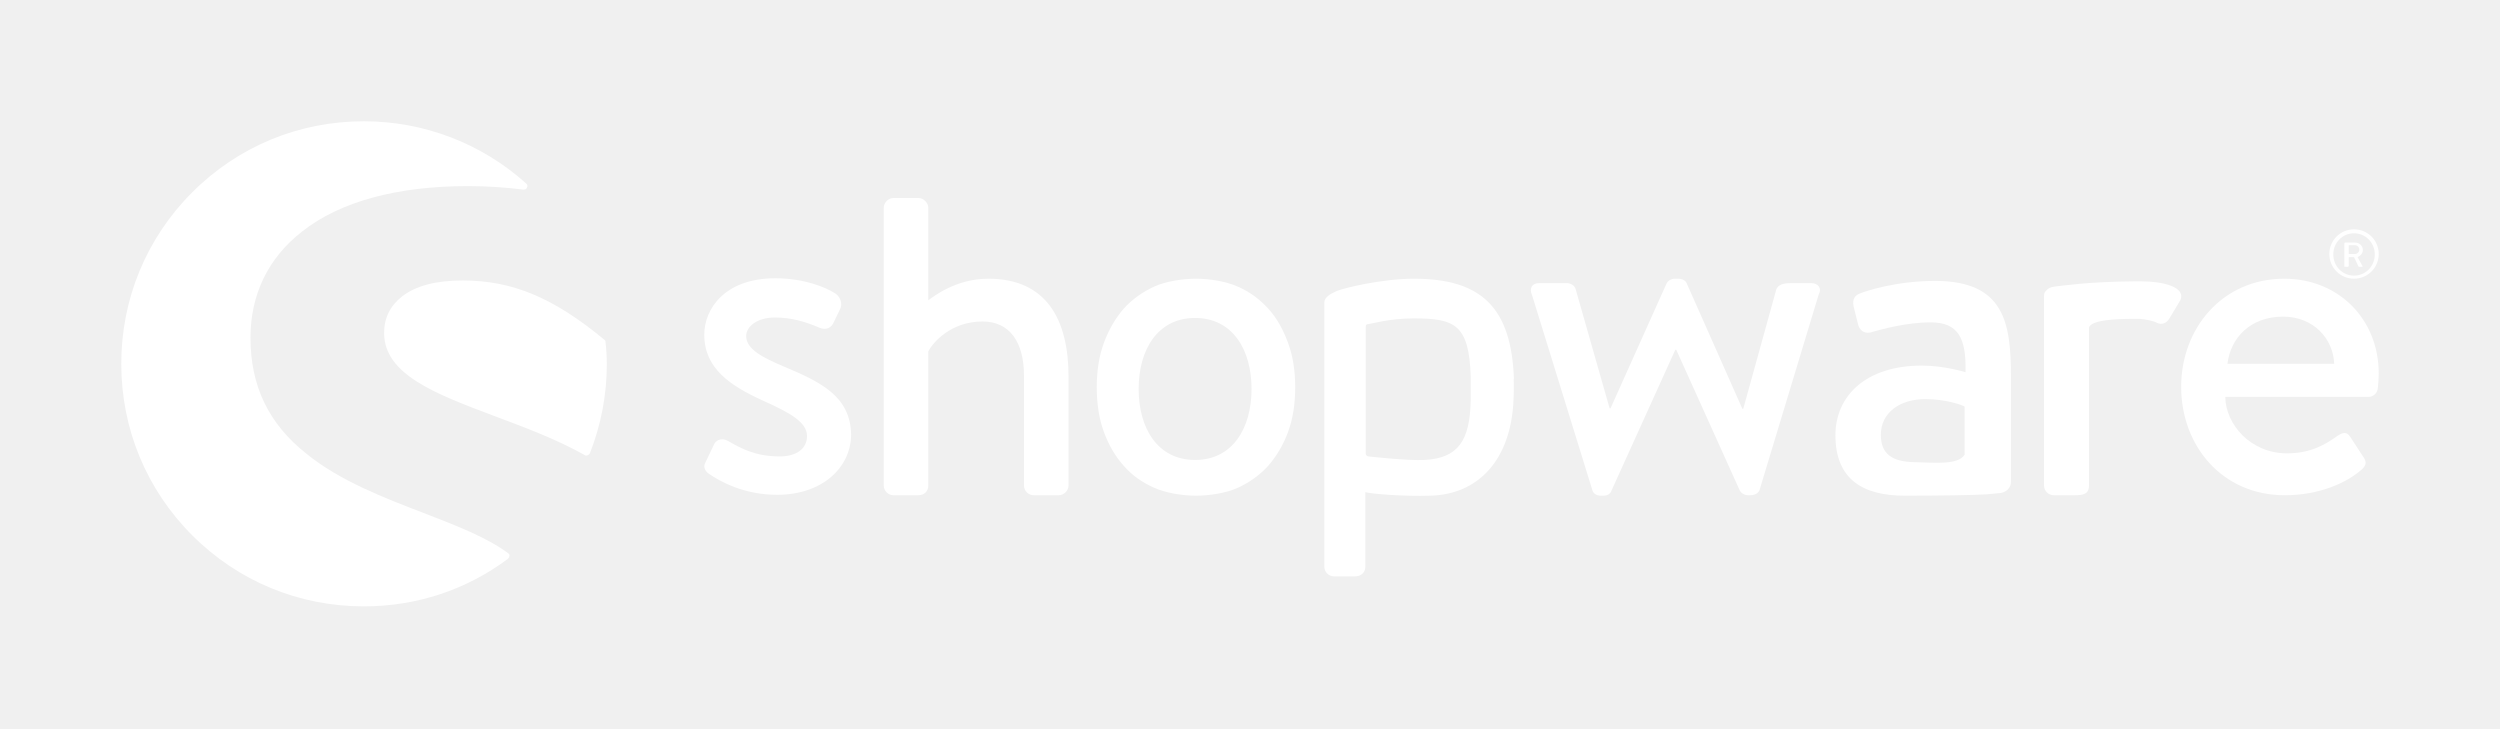
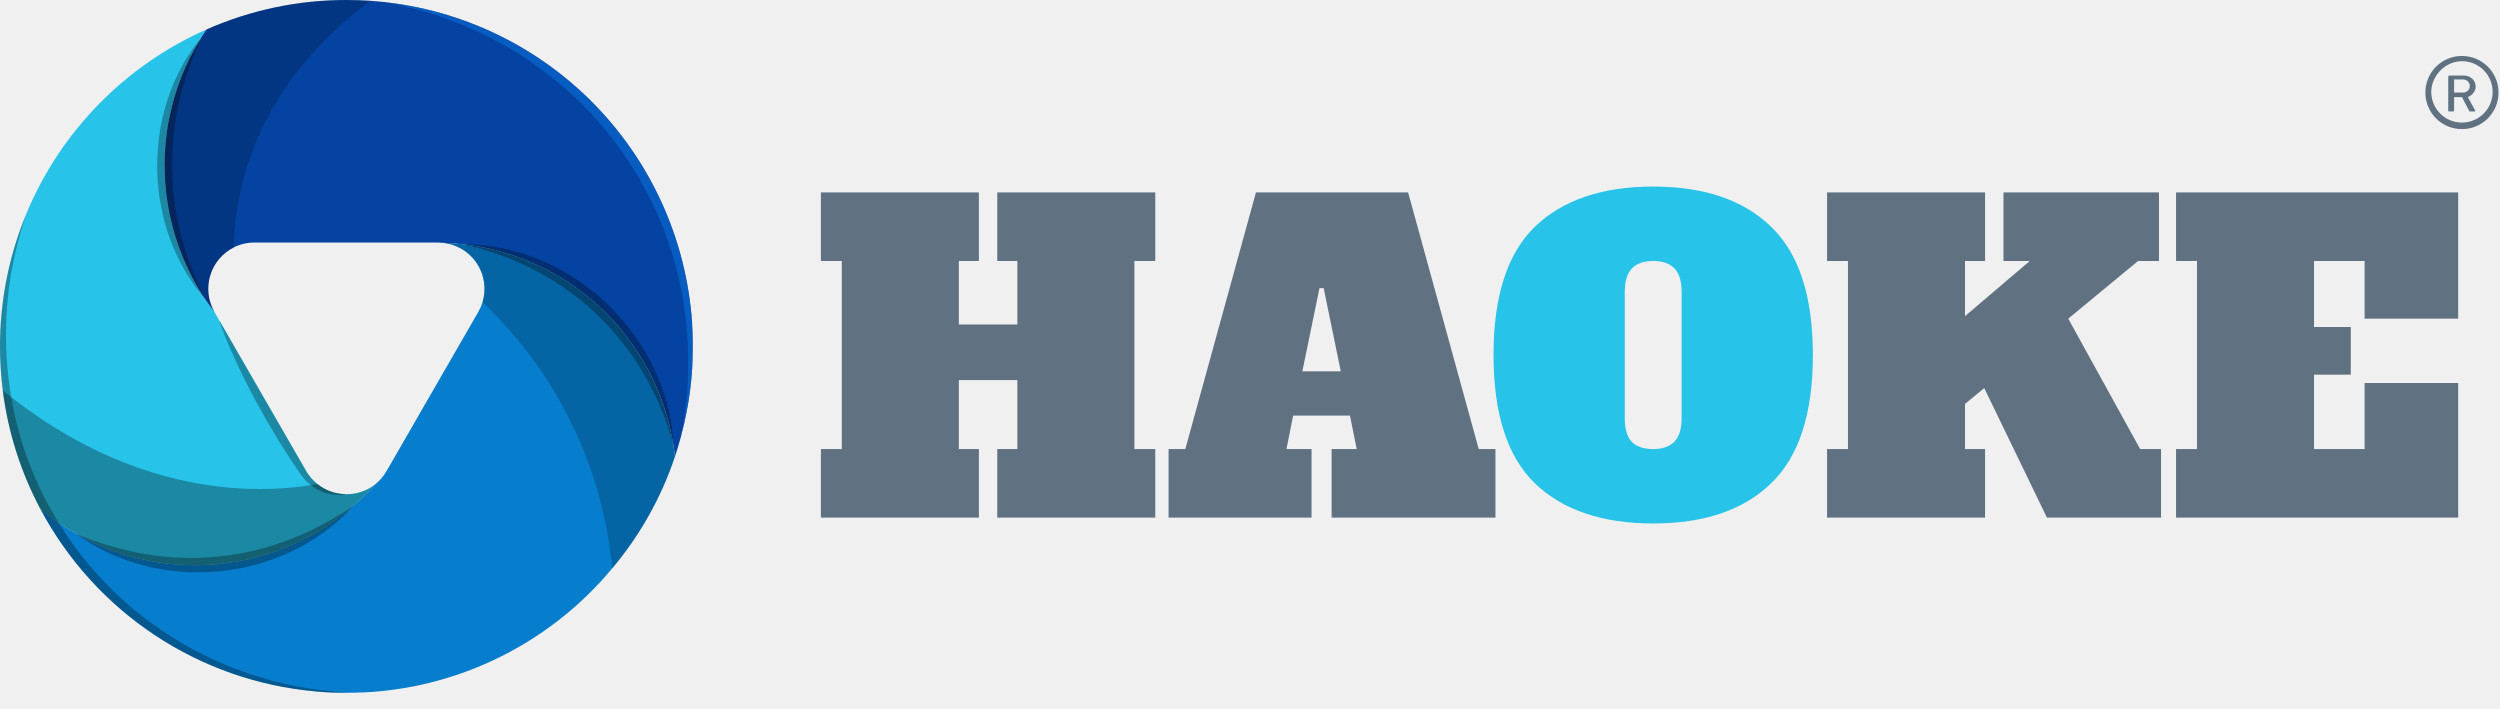
- <svg xmlns="http://www.w3.org/2000/svg" version="1.1" id="Ebene_1" x="0px" y="0px" viewBox="0 0 566.9 165.1" style="enable-background:new 0 0 566.9 165.1;" xml:space="preserve">
-   <style type="text/css">
- 	.st0{fill:#FFFFFF;}
- </style>
-   <g id="XMLID_462_">
-     <g id="XMLID_564_">
-       <path id="XMLID_565_" class="st0" d="M177.7,83.1c-4.7-2-8.5-3.9-8.5-6.9c0-2.1,2.4-4.2,6.5-4.2c3.7,0,6.8,0.9,10.1,2.3    c0.9,0.4,2.3,0.5,3.1-0.9l1.6-3.3c0.6-1.2,0.1-2.7-1-3.5c-2.3-1.5-7.2-3.5-13.7-3.5c-11.4,0-16.1,6.9-16.1,12.8    c0,7.7,6,11.6,13.2,14.9c6.5,2.9,10.1,5,10.1,8.1c0,2.7-2.2,4.6-6.2,4.6c-5.6,0-8.9-1.9-11.7-3.5c-1.2-0.7-2.5-0.4-3.1,0.6    l-2.1,4.4c-0.5,1,0.1,1.9,0.8,2.4c2.6,1.8,8,4.8,15.5,4.8c10.5,0,16.8-6.4,16.8-13.7C192.8,89.9,186.3,86.7,177.7,83.1z" />
+ <svg xmlns="http://www.w3.org/2000/svg" width="134" height="38" viewBox="0 0 134 38" fill="none">
+   <mask id="mask0_827_246" style="mask-type:luminance" maskUnits="userSpaceOnUse" x="0" y="0" width="38" height="38">
+     <path d="M37.138 0H0V37.138H37.138V0Z" fill="white" />
+   </mask>
+   <g mask="url(#mask0_827_246)">
+     <path d="M10.46 30.294C8.249 30.297 6.075 29.727 4.151 28.638C4.14 28.633 4.129 28.633 4.124 28.628H4.119C4.116 28.624 4.112 28.622 4.108 28.622C3.776 28.437 3.454 28.235 3.144 28.017H3.138C2.799 27.784 2.472 27.534 2.158 27.267C1.109 25.293 0.428 23.144 0.15 20.926C0.051 20.144 0.001 19.357 1.40199e-06 18.569C-0.001 16.136 0.476 13.727 1.403 11.478C1.412 11.465 1.418 11.45 1.419 11.435C1.422 11.426 1.426 11.417 1.43 11.408C3.271 7.019 6.722 3.5 11.076 1.575C10.969 1.73 10.862 1.891 10.76 2.057L10.755 2.062V2.067C10.753 2.077 10.749 2.086 10.744 2.094C9.455 4.181 8.788 6.592 8.822 9.045C8.857 11.497 9.59 13.889 10.937 15.94C10.94 15.942 10.942 15.946 10.942 15.95C10.943 15.954 10.944 15.958 10.947 15.961C11.124 16.218 11.295 16.47 11.489 16.71C11.489 16.716 11.489 16.721 11.494 16.721L11.756 17.182C11.757 17.186 11.758 17.19 11.761 17.193L11.777 17.209L12.645 18.72L16.416 25.254C16.631 25.621 16.936 25.926 17.303 26.142C17.669 26.358 18.085 26.476 18.51 26.485C18.52 26.489 18.531 26.491 18.542 26.491C19.094 26.499 19.632 26.323 20.074 25.993C19.714 26.399 19.328 26.78 18.917 27.134C18.905 27.144 18.893 27.153 18.88 27.161C16.74 29.013 14.047 30.106 11.221 30.267C10.969 30.283 10.717 30.294 10.46 30.294Z" fill="url(#paint0_linear_827_246)" />
+     <path d="M36.179 24.471C36.158 24.257 36.126 24.046 36.094 23.84C36.089 23.824 36.085 23.808 36.083 23.792C35.628 21.037 34.289 18.504 32.269 16.576C30.249 14.648 27.657 13.429 24.883 13.102C24.871 13.098 24.859 13.096 24.846 13.097C24.45 13.049 24.048 13.022 23.641 13.011C23.616 13.006 23.591 13.004 23.566 13.005C23.541 13.001 23.516 13 23.491 13H13.647C13.262 12.997 12.882 13.085 12.538 13.257C12.236 13.408 11.967 13.619 11.749 13.877C11.531 14.135 11.368 14.435 11.27 14.759C11.171 15.082 11.14 15.422 11.178 15.758C11.215 16.094 11.321 16.418 11.488 16.712C11.295 16.471 11.124 16.219 10.947 15.962C10.944 15.959 10.943 15.955 10.942 15.951C10.942 15.947 10.94 15.943 10.936 15.941C9.214 13.31 8.508 10.142 8.95 7.029C8.987 6.76 9.035 6.493 9.094 6.231C9.396 4.766 9.954 3.366 10.744 2.095C10.749 2.087 10.752 2.078 10.755 2.069V2.063L10.76 2.058C10.862 1.892 10.969 1.731 11.076 1.576C13.436 0.534 15.989 -0.002 18.569 0.001C19.003 0.001 19.431 0.017 19.86 0.044C20.138 0.066 20.417 0.087 20.695 0.119C20.713 0.124 20.731 0.128 20.749 0.13C25.265 0.661 29.43 2.832 32.452 6.231C35.473 9.631 37.141 14.021 37.138 18.569C37.14 20.151 36.937 21.726 36.533 23.256C36.527 23.293 36.522 23.32 36.517 23.341C36.415 23.727 36.3 24.102 36.179 24.471Z" fill="url(#paint1_linear_827_246)" />
+     <path d="M18.569 37.138C18.011 37.141 17.453 37.114 16.898 37.058C13.82 36.783 10.859 35.744 8.285 34.034C5.711 32.324 3.605 29.998 2.158 27.267C2.472 27.534 2.799 27.784 3.139 28.017H3.144C3.455 28.235 3.776 28.437 4.108 28.622C4.112 28.622 4.116 28.624 4.119 28.628H4.124C4.13 28.633 4.14 28.633 4.151 28.638C6.075 29.727 8.249 30.297 10.46 30.293C10.717 30.293 10.969 30.283 11.221 30.267C14.046 30.105 16.739 29.013 18.878 27.16C18.892 27.153 18.904 27.144 18.916 27.133C19.326 26.779 19.713 26.398 20.073 25.993C20.334 25.791 20.553 25.54 20.715 25.253L20.801 25.114V25.108L22.317 22.478L22.756 21.712L25.636 16.721C25.73 16.556 25.805 16.382 25.861 16.201C25.97 15.843 25.996 15.465 25.938 15.095C25.88 14.725 25.738 14.373 25.524 14.066C25.311 13.759 25.03 13.504 24.703 13.321C24.376 13.138 24.012 13.031 23.639 13.009C24.046 13.02 24.447 13.047 24.843 13.095C24.856 13.094 24.869 13.096 24.881 13.1C27.654 13.427 30.246 14.646 32.267 16.574C34.287 18.503 35.625 21.035 36.08 23.791C36.083 23.806 36.086 23.822 36.091 23.838C36.123 24.046 36.155 24.255 36.177 24.469C35.444 26.663 34.303 28.697 32.813 30.466C31.075 32.556 28.897 34.237 26.435 35.391C23.973 36.544 21.288 37.141 18.569 37.138Z" fill="url(#paint2_linear_827_246)" />
+     <g style="mix-blend-mode:multiply" opacity="0.3">
+       <path d="M10.46 30.293C8.249 30.297 6.075 29.727 4.151 28.638C4.14 28.633 4.13 28.633 4.124 28.628H4.119C4.116 28.624 4.112 28.622 4.108 28.622C3.776 28.437 3.455 28.235 3.144 28.017H3.139C2.799 27.784 2.472 27.534 2.158 27.267C1.109 25.293 0.428 23.144 0.15 20.926C0.3 21.049 0.455 21.172 0.605 21.29C7.343 26.555 13.615 26.484 16.663 26.003C16.786 25.982 16.903 25.966 17.016 25.944C17.44 26.286 17.966 26.476 18.51 26.485C18.52 26.488 18.531 26.49 18.542 26.491C19.094 26.498 19.632 26.323 20.074 25.993C19.714 26.398 19.328 26.779 18.917 27.133C18.906 27.144 18.893 27.153 18.88 27.16C16.74 29.013 14.047 30.105 11.221 30.267C10.969 30.283 10.717 30.293 10.46 30.293Z" fill="black" />
    </g>
-     <g id="XMLID_561_">
-       <path id="XMLID_563_" class="st0" d="M115.3,125.5c-4.8-3.6-11.8-6.3-19.3-9.2c-8.9-3.4-19-7.3-26.5-13.4    c-8.6-6.8-12.7-15.4-12.7-26.3c0-9.8,4-18.1,11.7-24.1c8.6-6.8,21.6-10.3,37.6-10.3c4.4,0,8.7,0.3,12.6,0.8c0.3,0,0.7-0.1,0.8-0.5    c0.2-0.3,0.1-0.7-0.2-0.9c-10.1-9.1-23.2-14.1-36.8-14.1c-14.7,0-28.5,5.7-38.9,16.1C33.2,54,27.5,67.8,27.5,82.5    c0,14.7,5.7,28.5,16.1,38.9c10.4,10.4,24.2,16.1,38.9,16.1c11.9,0,23.2-3.7,32.7-10.8c0.2-0.2,0.3-0.4,0.3-0.6    C115.6,125.9,115.5,125.7,115.3,125.5z" />
-       <path id="XMLID_562_" class="st0" d="M137.3,77.5c0-0.2-0.1-0.4-0.3-0.5c-11.5-9.5-20.8-13.4-32.1-13.4c-6,0-10.6,1.2-13.7,3.6    c-2.7,2.1-4.1,4.9-4.1,8.3c0,9.4,11.6,13.8,24.9,18.8c6.9,2.6,14,5.2,20.6,8.9c0.1,0.1,0.2,0.1,0.4,0.1c0.1,0,0.2,0,0.3-0.1    c0.2-0.1,0.4-0.2,0.5-0.5c2.5-6.4,3.8-13.2,3.8-20.1C137.6,80.9,137.5,79.2,137.3,77.5z" />
+     <g style="mix-blend-mode:multiply" opacity="0.2">
+       <path d="M32.816 30.47C32.307 25.028 29.836 19.956 25.864 16.202C25.973 15.844 25.999 15.466 25.941 15.096C25.883 14.726 25.741 14.374 25.527 14.066C25.313 13.759 25.032 13.504 24.706 13.321C24.379 13.138 24.015 13.032 23.641 13.01C24.048 13.02 24.45 13.047 24.846 13.095C24.859 13.095 24.872 13.097 24.884 13.101C27.657 13.427 30.249 14.647 32.269 16.575C34.289 18.503 35.628 21.036 36.083 23.791C36.086 23.807 36.089 23.823 36.094 23.838C36.126 24.047 36.158 24.256 36.179 24.47C35.447 26.664 34.306 28.7 32.816 30.47Z" fill="black" />
    </g>
-     <path id="XMLID_558_" class="st0" d="M453.6,111.8c1.4-0.2,2.4-1.2,2.4-2.5V85.4c0-12.2-1.5-21.7-17.2-21.7c-9,0-16,2.4-16.9,2.8   c-1.2,0.4-1.9,1.2-1.6,2.9l1,4c0.3,1.4,1.3,2.3,2.8,2c2.5-0.7,8.1-2.3,13.7-2.3c6.2,0,8.1,3.5,7.9,11.3c0,0-4.8-1.5-9.9-1.5   c-12.6,0-19.6,6.8-19.6,15.8c0,10.2,6.5,13.7,15.7,13.7c7.5,0,15.3-0.1,18.5-0.3L453.6,111.8z M445.5,103.1   c-1.5,2.4-6.8,1.8-11.4,1.7c-5.1-0.1-7.6-1.9-7.6-6.2c0-5.1,4.4-8.1,10.1-8.1c4.5,0,8.3,1.3,8.9,1.7L445.5,103.1L445.5,103.1z" />
-     <path id="XMLID_555_" class="st0" d="M533.8,63.2c3.1,0,5.6-2.5,5.6-5.6c0-3.1-2.5-5.6-5.6-5.6s-5.6,2.5-5.6,5.6   C528.2,60.7,530.7,63.2,533.8,63.2z M533.8,52.9c2.6,0,4.7,2.1,4.7,4.8s-2.1,4.8-4.7,4.8c-2.6,0-4.7-2.1-4.7-4.8   S531.2,52.9,533.8,52.9z" />
-     <path id="XMLID_552_" class="st0" d="M531.9,60.5h0.5c0.1,0,0.2-0.1,0.2-0.2v-2h1.2l1,2.1c0,0.1,0.1,0.1,0.2,0.1h0.6   c0.1,0,0.2-0.1,0.1-0.2l-1.1-2c0.7-0.3,1.2-0.9,1.2-1.6c0-1-0.8-1.7-1.8-1.7h-2.2c-0.1,0-0.2,0.1-0.2,0.2v5.3   C531.8,60.4,531.8,60.5,531.9,60.5z M532.6,55.6h1.4c0.5,0,1,0.4,1,1c0,0.6-0.5,1-1,1h-1.4V55.6z" />
-     <path id="XMLID_551_" class="st0" d="M224.1,63.2c-7.4,0-12.5,4.1-13.6,4.9v-21c0-1.1-1.1-2.2-2.2-2.2h-5.7c-1.2,0-2.2,1.1-2.2,2.2   v63c0,1.2,1,2.2,2.2,2.2h5.6c1.4,0,2.3-0.9,2.3-2.2V79.7c1-2,5.1-6.8,12.3-6.8c6.1,0,9.4,4.6,9.4,12.3v24.9c0,1.2,1,2.2,2.2,2.2   h5.7c1.1,0,2.2-1,2.2-2.2V85.4C242.3,72.6,237.4,63.2,224.1,63.2z" />
-     <path id="XMLID_548_" class="st0" d="M343.3,85.9c-0.6-16-7.2-22.7-22.7-22.7c-7.4,0-16.2,2.2-17.5,2.8c-1.6,0.7-2.8,1.5-2.8,2.6   v0.9V73v11v1.5v43c0,1.2,1,2.2,2.2,2.2h4.7c1.5,0,2.4-0.9,2.4-2.2l0-16.9c1.4,0.4,8.7,1,14.8,0.8c10.9-0.3,18.2-8.2,18.8-21.6   c0.1-1.8,0.1-4.3,0-6V85.9z M333.5,90.8c-0.2,9.1-2.8,13.1-10.5,13.5c-3.8,0.2-12.7-0.8-12.7-0.8c-0.4-0.1-0.6-0.3-0.6-0.6l0-18.3   V74c0-0.3,0.2-0.5,0.5-0.5c1-0.1,4.9-1.3,10.4-1.3c9.3,0,12.5,1.4,12.9,13.1C333.5,86.8,333.5,89,333.5,90.8z" />
-     <path id="XMLID_525_" class="st0" d="M410.7,64.2h-4.3c-1.2,0-3,0-3.6,1.4l-7.5,27.1h-0.2l-12.6-28.4c-0.2-0.6-0.9-1.1-2-1.1h-0.7   c-0.9,0-1.6,0.5-1.9,1.1l-12.7,28.3h-0.2l-7.7-27c-0.2-0.9-1.2-1.4-2-1.4H349c-1.6,0-2.3,1.2-1.6,2.7l13.7,44.3   c0.2,0.7,0.9,1.2,1.9,1.2h0.6c1,0,1.6-0.5,1.8-1.1l14.5-32h0.2l14.4,31.9c0.3,0.6,1,1.1,2,1.1h0.4c1,0,1.9-0.5,2.1-1.2l13.4-44.3   C413.2,65.4,412.3,64.2,410.7,64.2z" />
-     <path id="XMLID_482_" class="st0" d="M485.7,63.8c-0.2,0-0.5,0-0.7,0c-0.4,0-0.8,0-1.2,0c-2.4,0-4.8,0.1-7,0.2l0,0   c-4.2,0.2-6.7,0.5-8.5,0.7c0,0-1.1,0.1-2.5,0.3c-0.9,0.1-1.5,0.5-1.9,1c-0.3,0.3-0.4,0.7-0.4,1.1v0.2v0.9v3.4V81v29.1   c0,1.2,1,2.2,2.2,2.2h4.7c1.9,0,3.3-0.2,3.3-2.2V81l0,0v-6.7c0-0.3,0.4-0.6,0.7-0.8c1.1-0.7,3.9-1.2,9.5-1.2c0.5,0,0.9,0,1.3,0   c1.3,0.1,3.3,0.5,3.9,0.9c1,0.5,2.2,0.2,2.9-1.1l2.4-4C495.8,65,490.2,63.8,485.7,63.8z" />
-     <path id="XMLID_470_" class="st0" d="M518,63.2c-14.1,0-23.4,11.3-23.4,24.5c0,13.4,9.3,24.6,23.5,24.6c7.8,0,14-2.8,17.4-5.8   c1.4-1.2,1-2.1,0.2-3.2l-2.8-4.3c-0.8-1.2-1.7-0.9-2.8-0.2c-2.8,2-6.1,4-11.5,4c-8.2,0-13.9-6.5-14-12.8h32.5c1,0,2-0.8,2.1-2   c0.1-0.8,0.2-2.4,0.2-3.3C539.4,72.3,530.2,63.2,518,63.2z M505.1,82.5c0.7-5.9,5.2-10.7,12.6-10.7c6.9,0,11.4,5,11.6,10.7H505.1z" />
-     <path id="XMLID_463_" class="st0" d="M292.1,77.8c-1.1-3-2.5-5.6-4.5-7.8s-4.2-3.8-6.9-5s-6.4-1.8-9.5-1.8s-6.9,0.6-9.5,1.8   s-4.9,2.8-6.9,5c-1.9,2.2-3.4,4.8-4.5,7.8c-1.1,3-1.6,6.4-1.6,10c0,3.7,0.5,7.1,1.6,10.1s2.6,5.6,4.5,7.7c1.9,2.2,4.2,3.8,6.9,5   s6.4,1.8,9.5,1.8s6.9-0.6,9.5-1.8s4.9-2.8,6.9-5c1.9-2.2,3.4-4.7,4.5-7.7s1.6-6.4,1.6-10.1C293.7,84.1,293.2,80.8,292.1,77.8z    M271,104.3c-8.5,0-12.8-7.2-12.8-16.1s4.3-16.1,12.8-16.1s12.8,7.2,12.8,16.1S279.5,104.3,271,104.3z" />
+     <g style="mix-blend-mode:multiply" opacity="0.2">
+       <path d="M11.488 16.71C11.295 16.464 11.118 16.212 10.942 15.95C10.941 15.946 10.94 15.942 10.936 15.94C9.588 13.886 8.854 11.489 8.822 9.033C8.79 6.576 9.46 4.161 10.755 2.073V2.062L10.76 2.057C10.862 1.891 10.968 1.73 11.076 1.575C13.436 0.533 15.989 -0.003 18.569 1.66591e-05C19.003 1.66591e-05 19.431 0.016 19.86 0.043C13.459 4.783 12.565 10.566 12.538 13.257C12.236 13.408 11.967 13.619 11.749 13.877C11.531 14.135 11.368 14.435 11.27 14.758C11.172 15.081 11.141 15.421 11.178 15.757C11.216 16.092 11.321 16.417 11.488 16.71Z" fill="black" />
+     </g>
+     <g style="mix-blend-mode:screen" opacity="0.5">
+       <path d="M36.533 23.256C36.57 23.052 36.64 22.634 36.722 22.04C36.876 20.856 36.923 19.66 36.864 18.467C36.828 17.674 36.745 16.884 36.617 16.1C36.472 15.232 36.269 14.375 36.012 13.534C35.732 12.637 35.386 11.762 34.979 10.915C34.559 10.04 34.072 9.198 33.522 8.398C32.982 7.601 32.382 6.845 31.728 6.138C31.085 5.455 30.398 4.814 29.671 4.221C29.323 3.92 28.943 3.685 28.594 3.412C28.225 3.171 27.877 2.919 27.513 2.71C27.149 2.501 26.8 2.281 26.441 2.11C26.093 1.921 25.75 1.751 25.408 1.607C25.077 1.451 24.749 1.312 24.433 1.2C24.117 1.071 23.822 0.953 23.533 0.862C22.967 0.664 22.457 0.532 22.033 0.423C21.61 0.314 21.273 0.252 21.048 0.198C20.903 0.166 20.801 0.139 20.748 0.128C25.265 0.659 29.43 2.831 32.452 6.23C35.474 9.63 37.141 14.021 37.138 18.569C37.141 20.151 36.937 21.726 36.533 23.256Z" fill="#0443A2" />
+     </g>
+     <g style="mix-blend-mode:multiply" opacity="0.3">
+       <path d="M18.569 37.138C18.011 37.141 17.453 37.114 16.898 37.058C12.685 36.682 8.727 34.878 5.681 31.944C2.635 29.009 0.683 25.122 0.15 20.926C0.051 20.144 0.001 19.357 1.40199e-06 18.569C-0.001 16.136 0.476 13.727 1.403 11.478C1.344 11.655 1.178 12.153 0.978 12.913C0.624 14.233 0.412 15.587 0.347 16.952C0.271 18.403 0.357 19.858 0.603 21.29C0.678 21.735 0.77 22.19 0.882 22.645C1.14 23.687 1.485 24.704 1.916 25.687C2.136 26.185 2.382 26.699 2.644 27.16C2.805 27.449 2.971 27.739 3.137 28.017H3.142C3.265 28.215 3.389 28.408 3.517 28.596C4.124 29.519 4.816 30.383 5.585 31.177C6.323 31.957 7.129 32.67 7.993 33.309C8.8 33.909 9.652 34.445 10.542 34.914C10.976 35.128 11.389 35.343 11.812 35.514C12.021 35.605 12.224 35.691 12.426 35.777C12.629 35.852 12.833 35.926 13.031 35.996C13.422 36.151 13.819 36.253 14.183 36.366C14.552 36.489 14.911 36.564 15.243 36.644C15.556 36.725 15.872 36.789 16.191 36.837C16.486 36.884 16.758 36.944 17 36.965C18.001 37.069 18.569 37.138 18.569 37.138Z" fill="black" />
+     </g>
+     <g style="mix-blend-mode:multiply" opacity="0.3">
+       <path d="M18.012 26.525C17.522 26.494 17.053 26.315 16.668 26.011L16.662 26.005C16.403 25.802 16.183 25.554 16.014 25.271C15.832 25.009 15.639 24.73 15.452 24.436C15.264 24.141 15.066 23.841 14.879 23.525C14.691 23.209 14.504 22.893 14.312 22.572C14.13 22.251 13.953 21.924 13.771 21.602C13.589 21.281 13.434 20.96 13.273 20.654C12.952 20.033 12.673 19.444 12.448 18.93C12.189 18.364 11.96 17.785 11.762 17.195L11.778 17.21L12.646 18.721L16.417 25.256C16.632 25.622 16.937 25.928 17.303 26.144C17.67 26.36 18.086 26.478 18.511 26.487C18.521 26.491 18.532 26.492 18.543 26.493C18.543 26.493 18.496 26.498 18.409 26.514C18.278 26.533 18.144 26.536 18.012 26.525Z" fill="black" />
+     </g>
+     <g style="mix-blend-mode:multiply" opacity="0.3">
+       <path d="M10.95 15.959C10.95 15.959 10.794 15.788 10.548 15.465C10.207 15.015 9.907 14.536 9.651 14.033C9.284 13.318 8.997 12.564 8.794 11.786C8.68 11.345 8.592 10.898 8.53 10.447C8.47 9.98 8.435 9.511 8.425 9.04C8.419 8.801 8.432 8.568 8.439 8.339C8.454 8.1 8.467 7.862 8.493 7.631C8.539 7.178 8.615 6.728 8.721 6.285C8.899 5.501 9.166 4.739 9.516 4.015C9.758 3.505 10.045 3.018 10.374 2.56C10.61 2.229 10.763 2.054 10.763 2.054L10.514 2.637C10.358 3.008 10.149 3.539 9.945 4.185C9.715 4.917 9.538 5.665 9.415 6.422C9.342 6.834 9.304 7.265 9.266 7.701C9.245 7.921 9.238 8.138 9.228 8.355C9.226 8.584 9.219 8.809 9.228 9.029C9.237 9.901 9.322 10.772 9.483 11.63C9.571 12.038 9.648 12.438 9.755 12.81C9.861 13.183 9.967 13.531 10.073 13.853C10.298 14.492 10.52 15.02 10.687 15.383L10.95 15.959Z" fill="black" />
+     </g>
+     <g style="mix-blend-mode:multiply" opacity="0.3">
+       <path d="M4.106 28.623C4.106 28.623 4.338 28.722 4.744 28.871C5.15 29.021 5.733 29.225 6.44 29.412C7.243 29.62 8.06 29.764 8.885 29.842C9.335 29.889 9.803 29.897 10.276 29.903H10.454L10.625 29.895L10.994 29.879L11.179 29.87L11.346 29.857L11.716 29.824C12.19 29.779 12.661 29.709 13.127 29.614C13.589 29.514 14.045 29.413 14.476 29.276C15.269 29.037 16.042 28.733 16.786 28.369C17.319 28.107 17.838 27.817 18.341 27.501L18.918 27.132C18.918 27.132 18.875 27.18 18.795 27.263C18.714 27.347 18.602 27.481 18.439 27.627C18.001 28.05 17.525 28.432 17.017 28.768C16.677 28.997 16.324 29.205 15.96 29.392C15.114 29.827 14.217 30.156 13.29 30.372C12.792 30.485 12.287 30.569 11.779 30.624L11.409 30.65L11.205 30.663L11.019 30.667L10.65 30.677L10.454 30.682L10.265 30.677C8.903 30.639 7.558 30.358 6.294 29.847C5.73 29.617 5.187 29.338 4.673 29.012C4.484 28.897 4.347 28.795 4.252 28.727L4.106 28.623Z" fill="black" />
+     </g>
+     <g style="mix-blend-mode:multiply" opacity="0.3">
+       <path d="M24.837 13.09L25.025 13.093C25.149 13.099 25.329 13.091 25.559 13.115C26.2 13.158 26.835 13.263 27.456 13.426C28.341 13.658 29.195 13.996 30 14.432C30.928 14.936 31.785 15.561 32.549 16.289C32.934 16.661 33.294 17.056 33.63 17.473C34.528 18.593 35.21 19.871 35.639 21.241C35.832 21.853 35.966 22.482 36.039 23.12C36.074 23.348 36.073 23.531 36.087 23.654L36.099 23.842C36.099 23.842 36.026 23.588 35.885 23.154C35.694 22.559 35.469 21.976 35.211 21.407C34.848 20.613 34.417 19.852 33.925 19.131C33.654 18.739 33.355 18.349 33.034 17.967C32.71 17.58 32.363 17.213 31.995 16.868C31.635 16.517 31.254 16.187 30.854 15.882C30.454 15.585 30.06 15.289 29.651 15.045C28.908 14.587 28.127 14.192 27.318 13.865C26.736 13.633 26.14 13.435 25.535 13.271L24.837 13.09Z" fill="black" />
+     </g>
  </g>
+   <path d="M116.637 27.744V24.07H117.758V13.988H116.637V10.314H131.76V17.08H126.742V13.988H124.031V17.528H126.002V20.082H124.031V24.07H126.742V20.53H131.76V27.744H116.637Z" fill="#607182" />
+   <path d="M114.712 24.07H115.832V27.744H109.716L106.355 20.799L105.324 21.65V24.07H106.4V27.744H97.931V24.07H99.051V13.988H97.931V10.314H106.4V13.988H105.324V16.945L108.797 13.988H107.386V10.314H115.72V13.988H114.6L110.858 17.08L114.712 24.07Z" fill="#607182" />
+   <path d="M88.611 28.058C85.878 28.058 83.765 27.341 82.271 25.907C80.792 24.473 80.053 22.18 80.053 19.029C80.053 15.877 80.792 13.585 82.271 12.151C83.765 10.717 85.878 10 88.611 10C91.345 10 93.451 10.717 94.929 12.151C96.423 13.585 97.17 15.877 97.17 19.029C97.17 22.18 96.423 24.473 94.929 25.907C93.451 27.341 91.345 28.058 88.611 28.058ZM88.611 24.07C89.119 24.07 89.5 23.935 89.754 23.666C90.008 23.398 90.135 22.979 90.135 22.412V15.646C90.135 15.078 90.008 14.66 89.754 14.391C89.5 14.122 89.119 13.988 88.611 13.988C88.103 13.988 87.723 14.122 87.469 14.391C87.215 14.66 87.088 15.078 87.088 15.646V22.412C87.088 22.994 87.215 23.42 87.469 23.689C87.723 23.943 88.103 24.07 88.611 24.07Z" fill="#27C3E9" />
+   <path d="M79.26 24.07H80.156V27.744H71.374V24.07H72.718L72.36 22.277H69.313L68.954 24.07H70.299V27.744H62.636V24.07H63.533L67.319 10.314H75.474L79.26 24.07ZM69.806 19.902H71.867L70.948 15.444H70.724L69.806 19.902Z" fill="#607182" />
+   <path d="M61.923 13.988H60.803V24.07H61.923V27.744H53.454V24.07H54.53V20.373H51.393V24.07H52.469V27.744H44V24.07H45.12V13.988H44V10.314H52.469V13.988H51.393V17.393H54.53V13.988H53.454V10.314H61.923V13.988Z" fill="#607182" />
+   <path d="M131.96 6.92C133.045 6.92 133.92 6.045 133.92 4.96C133.92 3.875 133.045 3 131.96 3C130.875 3 130 3.875 130 4.96C130 6.045 130.875 6.92 131.96 6.92ZM131.96 3.28C132.87 3.28 133.605 4.015 133.605 4.925C133.605 5.835 132.87 6.57 131.96 6.57C131.05 6.57 130.315 5.835 130.315 4.925C130.315 4.085 131.05 3.28 131.96 3.28Z" fill="#607182" />
+   <path d="M131.295 5.975H131.47C131.505 5.975 131.54 5.94 131.54 5.905V5.205H131.96L132.345 5.94C132.345 5.975 132.38 5.975 132.415 5.975H132.625C132.66 5.975 132.695 5.94 132.66 5.905L132.275 5.205C132.52 5.1 132.695 4.89 132.695 4.645C132.695 4.295 132.415 4.05 132.065 4.05H131.295C131.26 4.05 131.225 4.085 131.225 4.12V5.975C131.225 5.94 131.26 5.975 131.295 5.975ZM131.54 4.26H132.03C132.205 4.26 132.38 4.4 132.38 4.61C132.38 4.82 132.205 4.96 132.03 4.96H131.54V4.26Z" fill="#607182" />
+   <defs>
+     <linearGradient id="paint0_linear_827_246" x1="-626.431" y1="13.895" x2="-600.278" y2="13.895" gradientUnits="userSpaceOnUse">
+       <stop stop-color="#27C3E9" />
+       <stop offset="0.074" stop-color="#27C3E9" />
+       <stop offset="0.293" stop-color="#27C3E9" />
+       <stop offset="0.501" stop-color="#27C3E9" />
+       <stop offset="0.695" stop-color="#27C3E9" />
+       <stop offset="0.867" stop-color="#27C3E9" />
+       <stop offset="1" stop-color="#27C3E9" />
+     </linearGradient>
+     <linearGradient id="paint1_linear_827_246" x1="-622.79" y1="14.904" x2="-618.064" y2="-10.367" gradientUnits="userSpaceOnUse">
+       <stop stop-color="#0443A2" />
+       <stop offset="1" stop-color="#0443A2" />
+     </linearGradient>
+     <linearGradient id="paint2_linear_827_246" x1="-599.013" y1="18.969" x2="-604.183" y2="-11.388" gradientUnits="userSpaceOnUse">
+       <stop stop-color="#067DCD" />
+       <stop offset="0.238" stop-color="#067DCD" />
+       <stop offset="0.44" stop-color="#067DCD" />
+       <stop offset="0.629" stop-color="#067DCD" />
+       <stop offset="0.81" stop-color="#067DCD" />
+       <stop offset="0.983" stop-color="#067DCD" />
+       <stop offset="1" stop-color="#067DCD" />
+     </linearGradient>
+   </defs>
</svg>
